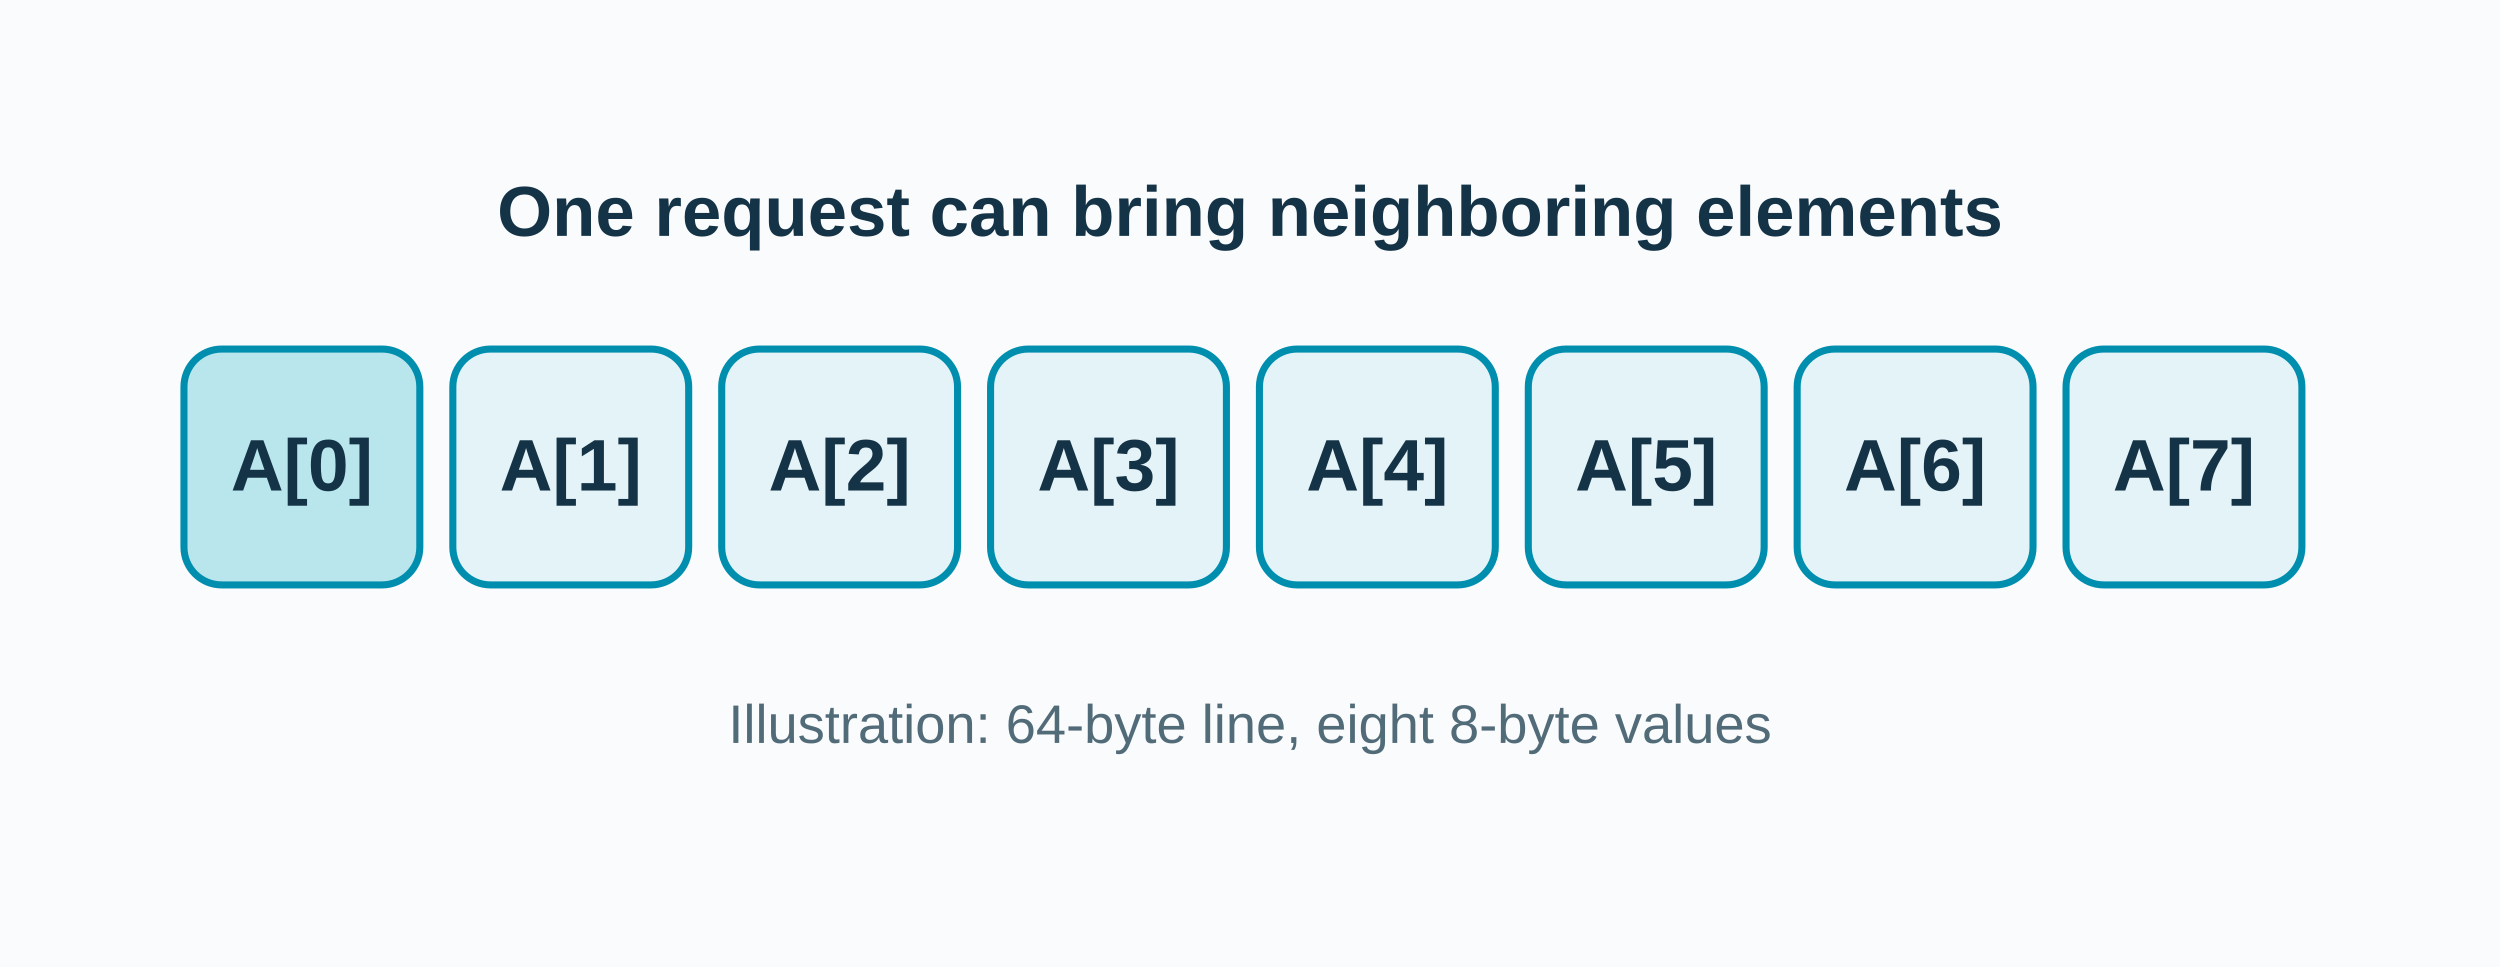
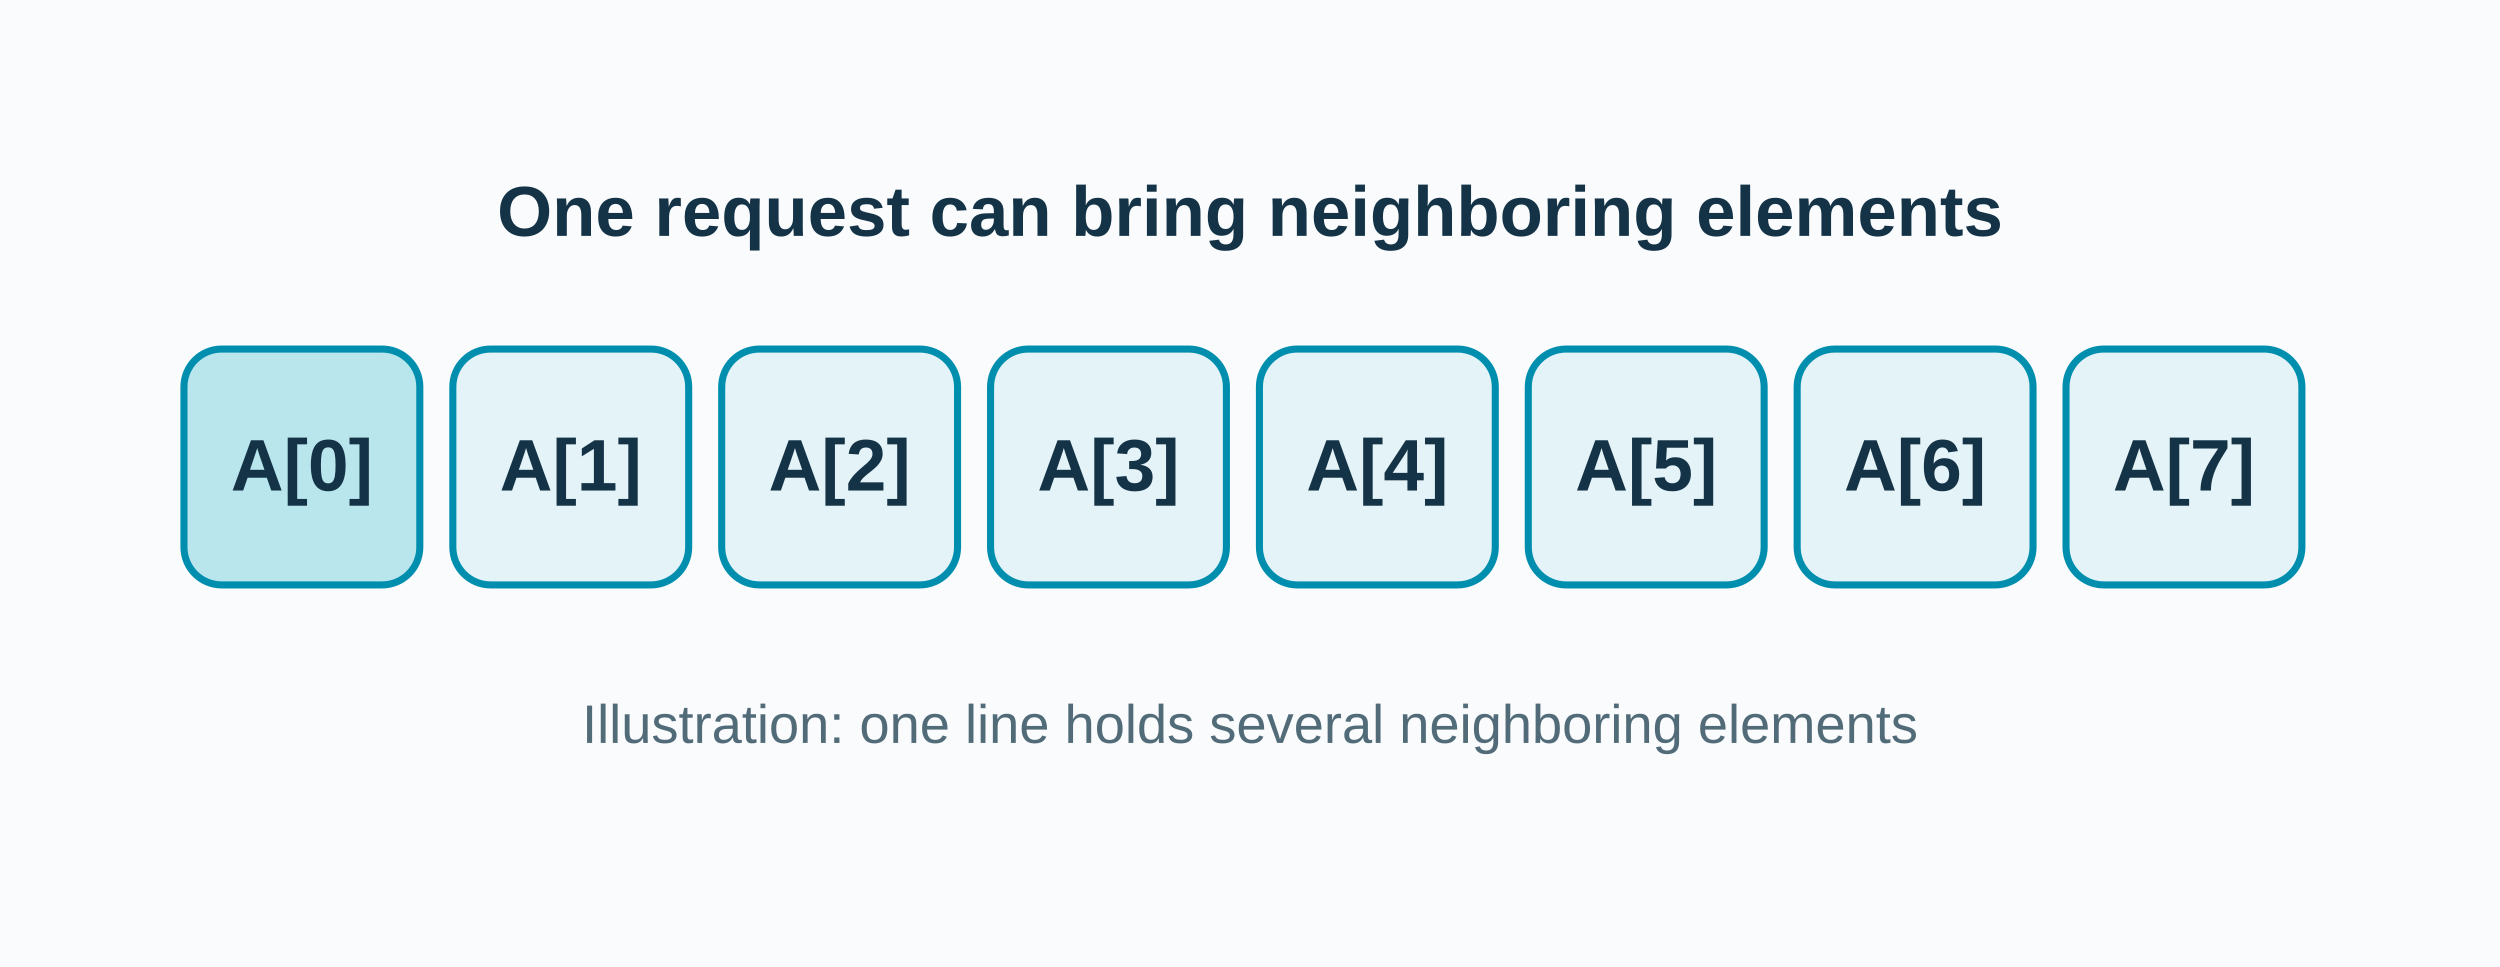
<svg xmlns="http://www.w3.org/2000/svg" width="1060" height="410" viewBox="0 0 1060 410" role="img">
  <rect width="1060" height="410" fill="#f9fbfc" />
  <defs>
    <marker id="arrow" markerWidth="10" markerHeight="10" refX="8" refY="5" orient="auto">
      <path d="M0,0 L10,5 L0,10 Z" fill="#008eae" />
    </marker>
  </defs>
  <rect x="78" y="148" width="100" height="100" rx="16" fill="#b9e6ed" stroke="#008eae" stroke-width="3" />
  <text x="128.0" y="208.0" fill="#153347" font-family="Arial,sans-serif" font-weight="bold" font-size="31" text-anchor="middle">A[0]</text>
  <rect x="192" y="148" width="100" height="100" rx="16" fill="#e4f3f7" stroke="#008eae" stroke-width="3" />
  <text x="242.0" y="208.0" fill="#153347" font-family="Arial,sans-serif" font-weight="bold" font-size="31" text-anchor="middle">A[1]</text>
  <rect x="306" y="148" width="100" height="100" rx="16" fill="#e4f3f7" stroke="#008eae" stroke-width="3" />
  <text x="356.0" y="208.0" fill="#153347" font-family="Arial,sans-serif" font-weight="bold" font-size="31" text-anchor="middle">A[2]</text>
  <rect x="420" y="148" width="100" height="100" rx="16" fill="#e4f3f7" stroke="#008eae" stroke-width="3" />
  <text x="470.0" y="208.0" fill="#153347" font-family="Arial,sans-serif" font-weight="bold" font-size="31" text-anchor="middle">A[3]</text>
  <rect x="534" y="148" width="100" height="100" rx="16" fill="#e4f3f7" stroke="#008eae" stroke-width="3" />
  <text x="584.0" y="208.0" fill="#153347" font-family="Arial,sans-serif" font-weight="bold" font-size="31" text-anchor="middle">A[4]</text>
  <rect x="648" y="148" width="100" height="100" rx="16" fill="#e4f3f7" stroke="#008eae" stroke-width="3" />
  <text x="698.0" y="208.0" fill="#153347" font-family="Arial,sans-serif" font-weight="bold" font-size="31" text-anchor="middle">A[5]</text>
  <rect x="762" y="148" width="100" height="100" rx="16" fill="#e4f3f7" stroke="#008eae" stroke-width="3" />
  <text x="812.0" y="208.0" fill="#153347" font-family="Arial,sans-serif" font-weight="bold" font-size="31" text-anchor="middle">A[6]</text>
  <rect x="876" y="148" width="100" height="100" rx="16" fill="#e4f3f7" stroke="#008eae" stroke-width="3" />
  <text x="926.0" y="208.0" fill="#153347" font-family="Arial,sans-serif" font-weight="bold" font-size="31" text-anchor="middle">A[7]</text>
  <text x="530" y="100" fill="#153347" font-family="Arial,sans-serif" font-weight="bold" font-size="30" text-anchor="middle">One request can bring neighboring elements</text>
-   <text x="530" y="315" fill="#526b79" font-family="Arial,sans-serif" font-weight="normal" font-size="23" text-anchor="middle">Illustration: 64-byte line, eight 8-byte values</text>
+   <text x="530" y="315" fill="#526b79" font-family="Arial,sans-serif" font-weight="normal" font-size="23" text-anchor="middle">Illustration: one line holds several neighboring elements</text>
</svg>
